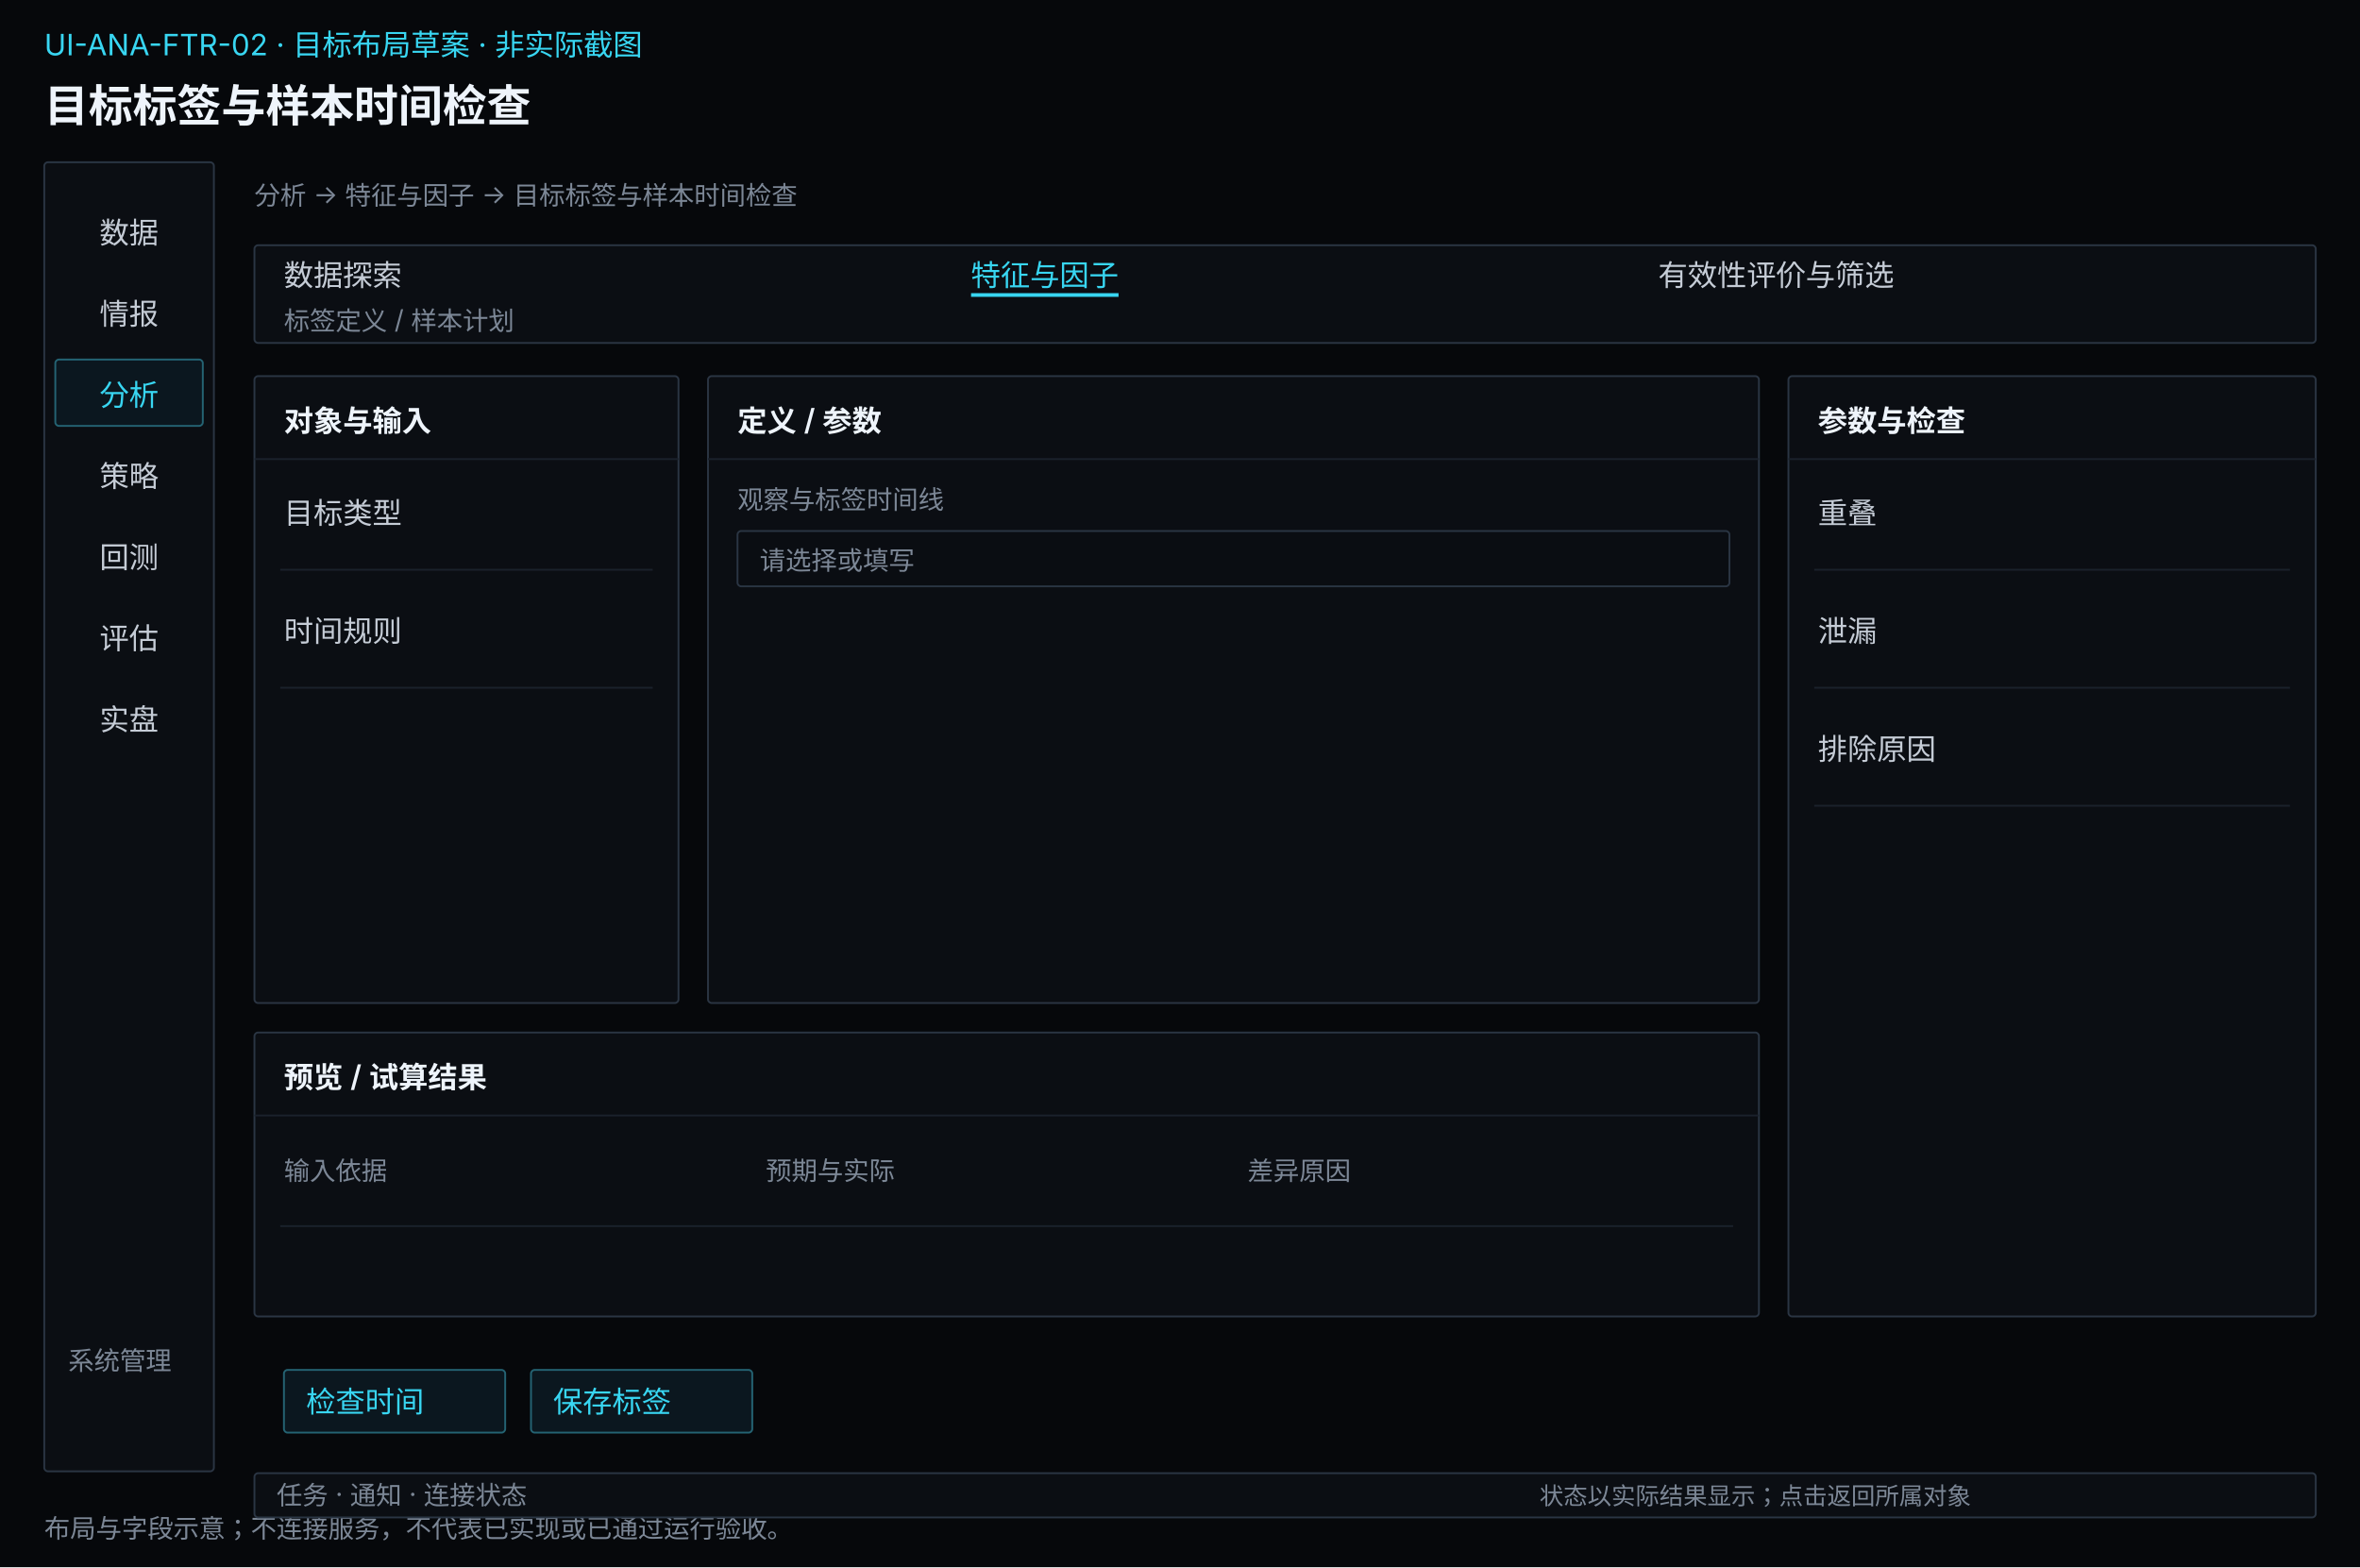
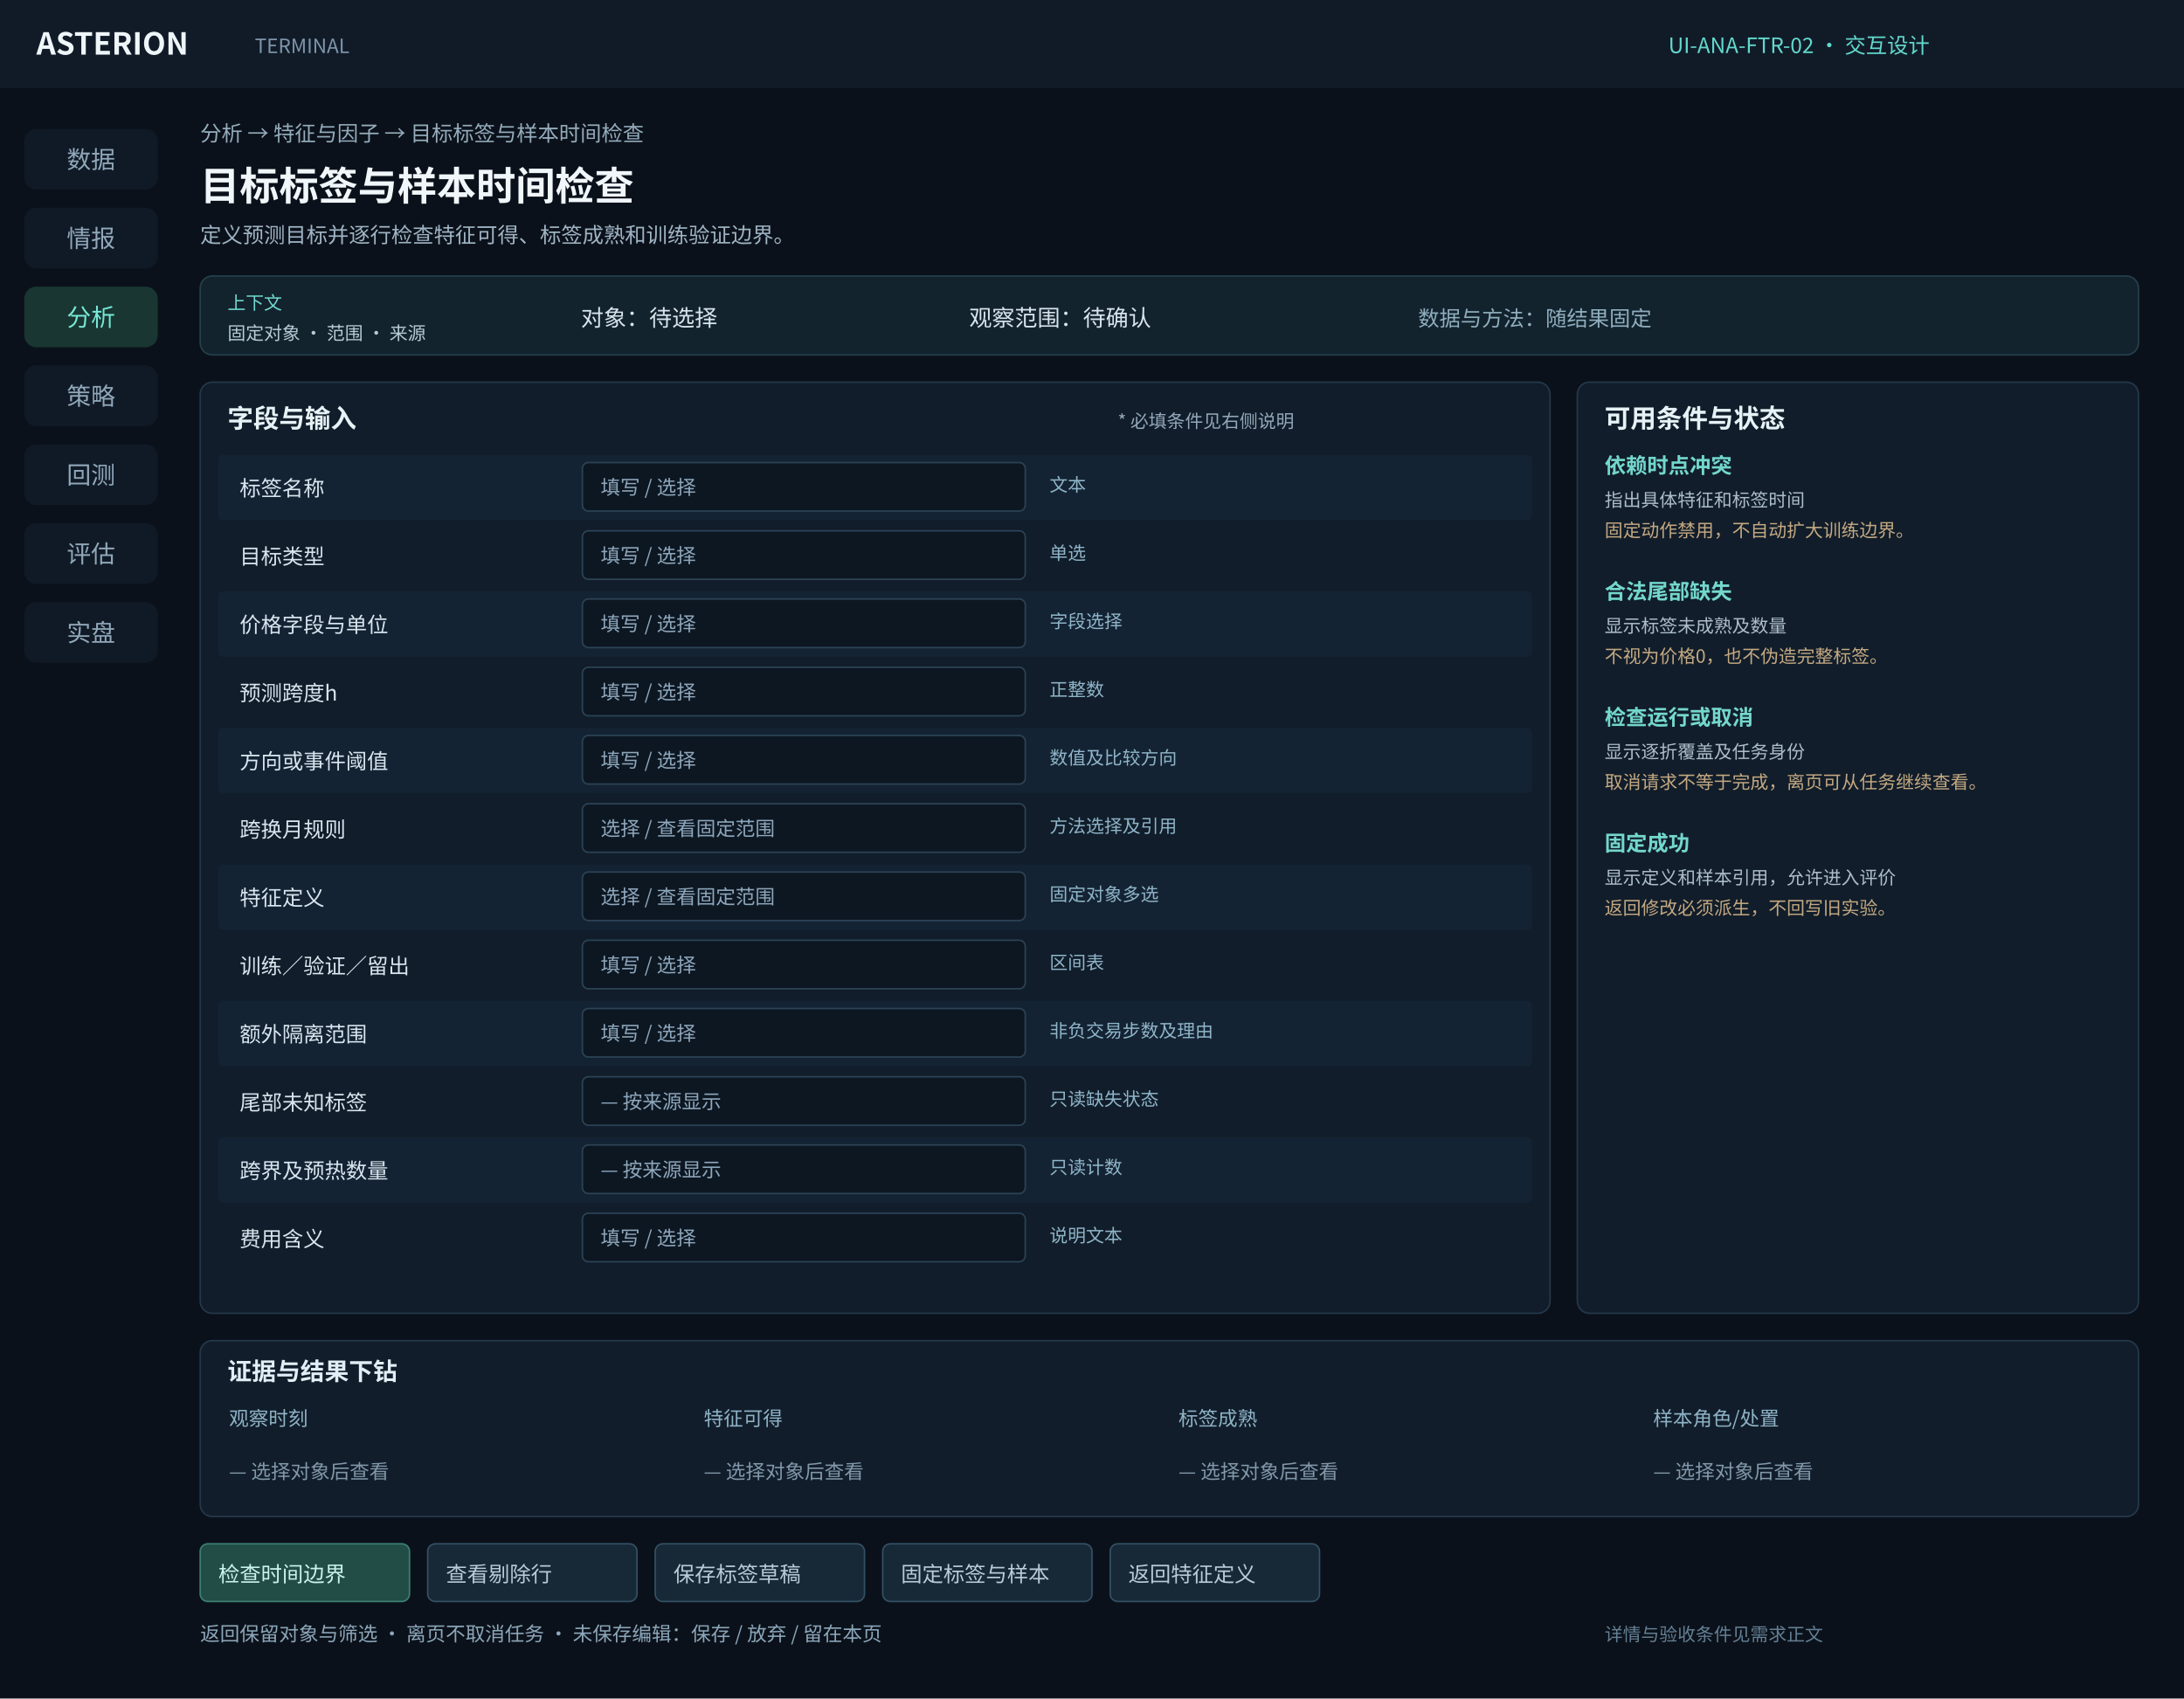
- <svg xmlns="http://www.w3.org/2000/svg" viewBox="0 0 1280 850" role="img" aria-label="UI-ANA-FTR-02 目标标签与样本时间检查目标布局">
-   <style>text{font-family:-apple-system,BlinkMacSystemFont,"PingFang SC",sans-serif;font-size:16px;fill:#c5ccd6}.strong{fill:#eef4fb;font-weight:600}.muted{fill:#7c8796;font-size:14px}.accent{fill:#38d6f2}.title{fill:#eef4fb;font-size:24px;font-weight:600}</style>
-   <rect width="1280" height="850" fill="#06080b" />
-   <text x="24" y="30" class="accent">UI-ANA-FTR-02 · 目标布局草案 · 非实际截图</text>
-   <text x="24" y="66" class="title">目标标签与样本时间检查</text>
-   <text x="24" y="834" class="muted">布局与字段示意；不连接服务，不代表已实现或已通过运行验收。</text>
-   <rect x="138" y="204" width="230" height="340" rx="2" fill="#0b0e13" stroke="#2a3543" />
-   <text x="154" y="234" class="strong">对象与输入</text>
-   <path d="M138 249 H368" stroke="#1a212b" />
-   <text x="154" y="284" class="">目标类型</text>
-   <path d="M152 309 H354" stroke="#1a212b" />
-   <text x="154" y="348" class="">时间规则</text>
-   <path d="M152 373 H354" stroke="#1a212b" />
-   <rect x="384" y="204" width="570" height="340" rx="2" fill="#0b0e13" stroke="#2a3543" />
-   <text x="400" y="234" class="strong">定义 / 参数</text>
-   <path d="M384 249 H954" stroke="#1a212b" />
-   <text x="400" y="276" class="muted">观察与标签时间线</text>
-   <rect x="400" y="288" width="538" height="30" rx="2" fill="#0a0d12" stroke="#2a3543" />
-   <text x="412" y="309" class="muted">请选择或填写</text>
-   <rect x="970" y="204" width="286" height="510" rx="2" fill="#0b0e13" stroke="#2a3543" />
-   <text x="986" y="234" class="strong">参数与检查</text>
-   <path d="M970 249 H1256" stroke="#1a212b" />
-   <text x="986" y="284" class="">重叠</text>
-   <path d="M984 309 H1242" stroke="#1a212b" />
-   <text x="986" y="348" class="">泄漏</text>
-   <path d="M984 373 H1242" stroke="#1a212b" />
-   <text x="986" y="412" class="">排除原因</text>
-   <path d="M984 437 H1242" stroke="#1a212b" />
-   <rect x="138" y="560" width="816" height="154" rx="2" fill="#0b0e13" stroke="#2a3543" />
-   <text x="154" y="590" class="strong">预览 / 试算结果</text>
-   <path d="M138 605 H954" stroke="#1a212b" />
-   <text x="154.0" y="640" class="muted">输入依据</text>
-   <text x="415.333" y="640" class="muted">预期与实际</text>
-   <text x="676.667" y="640" class="muted">差异原因</text>
-   <path d="M152 665 H940" stroke="#1a212b" />
-   <rect x="154" y="743" width="120" height="34" rx="2" fill="#0b171f" stroke="#246373" />
-   <text x="166" y="766" class="accent">检查时间</text>
-   <rect x="288" y="743" width="120" height="34" rx="2" fill="#0b171f" stroke="#246373" />
-   <text x="300" y="766" class="accent">保存标签</text>
-   <rect x="24" y="88" width="92" height="710" rx="2" fill="#0b0e13" stroke="#2a3543" />
-   <text x="54" y="132" class="">数据</text>
-   <text x="54" y="176" class="">情报</text>
-   <rect x="30" y="195" width="80" height="36" rx="2" fill="#0b171f" stroke="#246373" />
-   <text x="54" y="220" class="accent">分析</text>
-   <text x="54" y="264" class="">策略</text>
-   <text x="54" y="308" class="">回测</text>
-   <text x="54" y="352" class="">评估</text>
-   <text x="54" y="396" class="">实盘</text>
-   <text x="37" y="743" class="muted">系统管理</text>
-   <text x="138" y="111" class="muted">分析 → 特征与因子 → 目标标签与样本时间检查</text>
-   <rect x="138" y="133" width="1118" height="53" rx="2" fill="#0b0e13" stroke="#2a3543" />
-   <text x="154.0" y="155" class="">数据探索</text>
-   <text x="526.667" y="155" class="accent">特征与因子</text>
-   <path d="M526.667 160 H606.667" stroke="#38d6f2" stroke-width="2" />
-   <text x="899.333" y="155" class="">有效性评价与筛选</text>
-   <text x="154" y="179" class="muted">标签定义 / 样本计划</text>
-   <rect x="138" y="799" width="1118" height="24" rx="2" fill="#0b0e13" stroke="#2a3543" />
-   <text x="150" y="816" class="muted">任务  ·  通知  ·  连接状态</text>
-   <text x="835" y="816" class="muted" style="font-size:13px">状态以实际结果显示；点击返回所属对象</text>
+ <svg xmlns="http://www.w3.org/2000/svg" width="1440" height="1120" viewBox="0 0 1440 1120" role="img" aria-labelledby="title desc">
+   <g font-family="Noto Sans SC, Noto Sans CJK SC, Microsoft YaHei, PingFang SC, sans-serif">
+     <rect x="0" y="0" width="1440" height="1120" rx="0" fill="#0b111a" />
+     <rect x="0" y="0" width="1440" height="58" rx="0" fill="#111b28" />
+     <text x="24" y="36" fill="#eff6fa" font-size="20" font-weight="700">ASTERION</text>
+     <text x="168" y="35" fill="#7e95a9" font-size="13" font-weight="400">TERMINAL</text>
+     <text x="1100" y="35" fill="#63d9cd" font-size="14" font-weight="400">UI-ANA-FTR-02 · 交互设计</text>
+     <rect x="16" y="85" width="88" height="40" rx="8" fill="#101a26" />
+     <text x="44" y="111" fill="#91a8ba" font-size="16" font-weight="400">数据</text>
+     <rect x="16" y="137" width="88" height="40" rx="8" fill="#101a26" />
+     <text x="44" y="163" fill="#91a8ba" font-size="16" font-weight="400">情报</text>
+     <rect x="16" y="189" width="88" height="40" rx="8" fill="#193632" />
+     <text x="44" y="215" fill="#77e8d6" font-size="16" font-weight="400">分析</text>
+     <rect x="16" y="241" width="88" height="40" rx="8" fill="#101a26" />
+     <text x="44" y="267" fill="#91a8ba" font-size="16" font-weight="400">策略</text>
+     <rect x="16" y="293" width="88" height="40" rx="8" fill="#101a26" />
+     <text x="44" y="319" fill="#91a8ba" font-size="16" font-weight="400">回测</text>
+     <rect x="16" y="345" width="88" height="40" rx="8" fill="#101a26" />
+     <text x="44" y="371" fill="#91a8ba" font-size="16" font-weight="400">评估</text>
+     <rect x="16" y="397" width="88" height="40" rx="8" fill="#101a26" />
+     <text x="44" y="423" fill="#91a8ba" font-size="16" font-weight="400">实盘</text>
+     <text x="132" y="93" fill="#94acbc" font-size="14" font-weight="400">分析 → 特征与因子 → 目标标签与样本时间检查</text>
+     <text x="132" y="132" fill="#f1f6fa" font-size="26" font-weight="700">目标标签与样本时间检查</text>
+     <text x="132" y="160" fill="#9fb4c4" font-size="14" font-weight="400">定义预测目标并逐行检查特征可得、标签成熟和训练验证边界。</text>
+     <rect x="132" y="182" width="1278" height="52" rx="8" fill="#12232e" stroke="#25404a" />
+     <text x="150" y="204" fill="#72d8cd" font-size="12" font-weight="400">上下文</text>
+     <text x="150" y="224" fill="#b8cbd7" font-size="12" font-weight="400">固定对象 · 范围 · 来源</text>
+     <text x="383" y="215" fill="#d9e5ed" font-size="15" font-weight="400">对象：待选择</text>
+     <text x="639" y="215" fill="#d9e5ed" font-size="15" font-weight="400">观察范围：待确认</text>
+     <text x="935" y="215" fill="#90aebd" font-size="14" font-weight="400">数据与方法：随结果固定</text>
+     <rect x="132" y="252" width="890" height="614" rx="8" fill="#111d2a" stroke="#24384b" />
+     <text x="150" y="282" fill="#e7f2f6" font-size="17" font-weight="600">字段与输入</text>
+     <text x="737" y="282" fill="#93a8ba" font-size="12" font-weight="400">* 必填条件见右侧说明</text>
+     <rect x="144" y="300" width="866" height="43" rx="3" fill="#142333" />
+     <text x="158" y="327" fill="#d8e6ef" font-size="14" font-weight="400">标签名称</text>
+     <rect x="384" y="305" width="292" height="32" rx="4" fill="#0d1722" stroke="#2b4356" />
+     <text x="396" y="326" fill="#8ea7bc" font-size="13" font-weight="400">填写 / 选择</text>
+     <text x="692" y="324" fill="#8fb5c9" font-size="12" font-weight="400">文本</text>
+     <text x="158" y="372" fill="#d8e6ef" font-size="14" font-weight="400">目标类型</text>
+     <rect x="384" y="350" width="292" height="32" rx="4" fill="#0d1722" stroke="#2b4356" />
+     <text x="396" y="371" fill="#8ea7bc" font-size="13" font-weight="400">填写 / 选择</text>
+     <text x="692" y="369" fill="#8fb5c9" font-size="12" font-weight="400">单选</text>
+     <rect x="144" y="390" width="866" height="43" rx="3" fill="#142333" />
+     <text x="158" y="417" fill="#d8e6ef" font-size="14" font-weight="400">价格字段与单位</text>
+     <rect x="384" y="395" width="292" height="32" rx="4" fill="#0d1722" stroke="#2b4356" />
+     <text x="396" y="416" fill="#8ea7bc" font-size="13" font-weight="400">填写 / 选择</text>
+     <text x="692" y="414" fill="#8fb5c9" font-size="12" font-weight="400">字段选择</text>
+     <text x="158" y="462" fill="#d8e6ef" font-size="14" font-weight="400">预测跨度h</text>
+     <rect x="384" y="440" width="292" height="32" rx="4" fill="#0d1722" stroke="#2b4356" />
+     <text x="396" y="461" fill="#8ea7bc" font-size="13" font-weight="400">填写 / 选择</text>
+     <text x="692" y="459" fill="#8fb5c9" font-size="12" font-weight="400">正整数</text>
+     <rect x="144" y="480" width="866" height="43" rx="3" fill="#142333" />
+     <text x="158" y="507" fill="#d8e6ef" font-size="14" font-weight="400">方向或事件阈值</text>
+     <rect x="384" y="485" width="292" height="32" rx="4" fill="#0d1722" stroke="#2b4356" />
+     <text x="396" y="506" fill="#8ea7bc" font-size="13" font-weight="400">填写 / 选择</text>
+     <text x="692" y="504" fill="#8fb5c9" font-size="12" font-weight="400">数值及比较方向</text>
+     <text x="158" y="552" fill="#d8e6ef" font-size="14" font-weight="400">跨换月规则</text>
+     <rect x="384" y="530" width="292" height="32" rx="4" fill="#0d1722" stroke="#2b4356" />
+     <text x="396" y="551" fill="#8ea7bc" font-size="13" font-weight="400">选择 / 查看固定范围</text>
+     <text x="692" y="549" fill="#8fb5c9" font-size="12" font-weight="400">方法选择及引用</text>
+     <rect x="144" y="570" width="866" height="43" rx="3" fill="#142333" />
+     <text x="158" y="597" fill="#d8e6ef" font-size="14" font-weight="400">特征定义</text>
+     <rect x="384" y="575" width="292" height="32" rx="4" fill="#0d1722" stroke="#2b4356" />
+     <text x="396" y="596" fill="#8ea7bc" font-size="13" font-weight="400">选择 / 查看固定范围</text>
+     <text x="692" y="594" fill="#8fb5c9" font-size="12" font-weight="400">固定对象多选</text>
+     <text x="158" y="642" fill="#d8e6ef" font-size="14" font-weight="400">训练／验证／留出</text>
+     <rect x="384" y="620" width="292" height="32" rx="4" fill="#0d1722" stroke="#2b4356" />
+     <text x="396" y="641" fill="#8ea7bc" font-size="13" font-weight="400">填写 / 选择</text>
+     <text x="692" y="639" fill="#8fb5c9" font-size="12" font-weight="400">区间表</text>
+     <rect x="144" y="660" width="866" height="43" rx="3" fill="#142333" />
+     <text x="158" y="687" fill="#d8e6ef" font-size="14" font-weight="400">额外隔离范围</text>
+     <rect x="384" y="665" width="292" height="32" rx="4" fill="#0d1722" stroke="#2b4356" />
+     <text x="396" y="686" fill="#8ea7bc" font-size="13" font-weight="400">填写 / 选择</text>
+     <text x="692" y="684" fill="#8fb5c9" font-size="12" font-weight="400">非负交易步数及理由</text>
+     <text x="158" y="732" fill="#d8e6ef" font-size="14" font-weight="400">尾部未知标签</text>
+     <rect x="384" y="710" width="292" height="32" rx="4" fill="#0d1722" stroke="#2b4356" />
+     <text x="396" y="731" fill="#8ea7bc" font-size="13" font-weight="400">—  按来源显示</text>
+     <text x="692" y="729" fill="#8fb5c9" font-size="12" font-weight="400">只读缺失状态</text>
+     <rect x="144" y="750" width="866" height="43" rx="3" fill="#142333" />
+     <text x="158" y="777" fill="#d8e6ef" font-size="14" font-weight="400">跨界及预热数量</text>
+     <rect x="384" y="755" width="292" height="32" rx="4" fill="#0d1722" stroke="#2b4356" />
+     <text x="396" y="776" fill="#8ea7bc" font-size="13" font-weight="400">—  按来源显示</text>
+     <text x="692" y="774" fill="#8fb5c9" font-size="12" font-weight="400">只读计数</text>
+     <text x="158" y="822" fill="#d8e6ef" font-size="14" font-weight="400">费用含义</text>
+     <rect x="384" y="800" width="292" height="32" rx="4" fill="#0d1722" stroke="#2b4356" />
+     <text x="396" y="821" fill="#8ea7bc" font-size="13" font-weight="400">填写 / 选择</text>
+     <text x="692" y="819" fill="#8fb5c9" font-size="12" font-weight="400">说明文本</text>
+     <rect x="1040" y="252" width="370" height="614" rx="8" fill="#111d2a" stroke="#24384b" />
+     <text x="1058" y="282" fill="#e7f2f6" font-size="17" font-weight="600">可用条件与状态</text>
+     <text x="1058" y="312" fill="#73d7cc" font-size="14" font-weight="600">依赖时点冲突</text>
+     <text x="1058" y="334" fill="#adbdcb" font-size="12" font-weight="400">指出具体特征和标签时间</text>
+     <text x="1058" y="354" fill="#c4a982" font-size="12" font-weight="400">固定动作禁用，不自动扩大训练边界。</text>
+     <text x="1058" y="395" fill="#73d7cc" font-size="14" font-weight="600">合法尾部缺失</text>
+     <text x="1058" y="417" fill="#adbdcb" font-size="12" font-weight="400">显示标签未成熟及数量</text>
+     <text x="1058" y="437" fill="#c4a982" font-size="12" font-weight="400">不视为价格0，也不伪造完整标签。</text>
+     <text x="1058" y="478" fill="#73d7cc" font-size="14" font-weight="600">检查运行或取消</text>
+     <text x="1058" y="500" fill="#adbdcb" font-size="12" font-weight="400">显示逐折覆盖及任务身份</text>
+     <text x="1058" y="520" fill="#c4a982" font-size="12" font-weight="400">取消请求不等于完成，离页可从任务继续查看。</text>
+     <text x="1058" y="561" fill="#73d7cc" font-size="14" font-weight="600">固定成功</text>
+     <text x="1058" y="583" fill="#adbdcb" font-size="12" font-weight="400">显示定义和样本引用，允许进入评价</text>
+     <text x="1058" y="603" fill="#c4a982" font-size="12" font-weight="400">返回修改必须派生，不回写旧实验。</text>
+     <rect x="132" y="884" width="1278" height="116" rx="8" fill="#111d2a" stroke="#24384b" />
+     <text x="150" y="910" fill="#e2eef5" font-size="16" font-weight="600">证据与结果下钻</text>
+     <text x="151" y="940" fill="#8fb3c7" font-size="13" font-weight="400">观察时刻</text>
+     <text x="151" y="975" fill="#8298aa" font-size="13" font-weight="400">—  选择对象后查看</text>
+     <text x="464" y="940" fill="#8fb3c7" font-size="13" font-weight="400">特征可得</text>
+     <text x="464" y="975" fill="#8298aa" font-size="13" font-weight="400">—  选择对象后查看</text>
+     <text x="777" y="940" fill="#8fb3c7" font-size="13" font-weight="400">标签成熟</text>
+     <text x="777" y="975" fill="#8298aa" font-size="13" font-weight="400">—  选择对象后查看</text>
+     <text x="1090" y="940" fill="#8fb3c7" font-size="13" font-weight="400">样本角色/处置</text>
+     <text x="1090" y="975" fill="#8298aa" font-size="13" font-weight="400">—  选择对象后查看</text>
+     <rect x="132" y="1018" width="138" height="38" rx="5" fill="#224c46" stroke="#3c8073" />
+     <text x="144" y="1043" fill="#cbf4ec" font-size="14" font-weight="400">检查时间边界</text>
+     <rect x="282" y="1018" width="138" height="38" rx="5" fill="#172837" stroke="#335064" />
+     <text x="294" y="1043" fill="#b9cbd7" font-size="14" font-weight="400">查看剔除行</text>
+     <rect x="432" y="1018" width="138" height="38" rx="5" fill="#172837" stroke="#335064" />
+     <text x="444" y="1043" fill="#b9cbd7" font-size="14" font-weight="400">保存标签草稿</text>
+     <rect x="582" y="1018" width="138" height="38" rx="5" fill="#172837" stroke="#335064" />
+     <text x="594" y="1043" fill="#b9cbd7" font-size="14" font-weight="400">固定标签与样本</text>
+     <rect x="732" y="1018" width="138" height="38" rx="5" fill="#172837" stroke="#335064" />
+     <text x="744" y="1043" fill="#b9cbd7" font-size="14" font-weight="400">返回特征定义</text>
+     <text x="132" y="1082" fill="#8ca7ba" font-size="13" font-weight="400">返回保留对象与筛选 · 离页不取消任务 · 未保存编辑：保存 / 放弃 / 留在本页</text>
+     <text x="1058" y="1082" fill="#637f94" font-size="12" font-weight="400">详情与验收条件见需求正文</text>
+   </g>
</svg>
